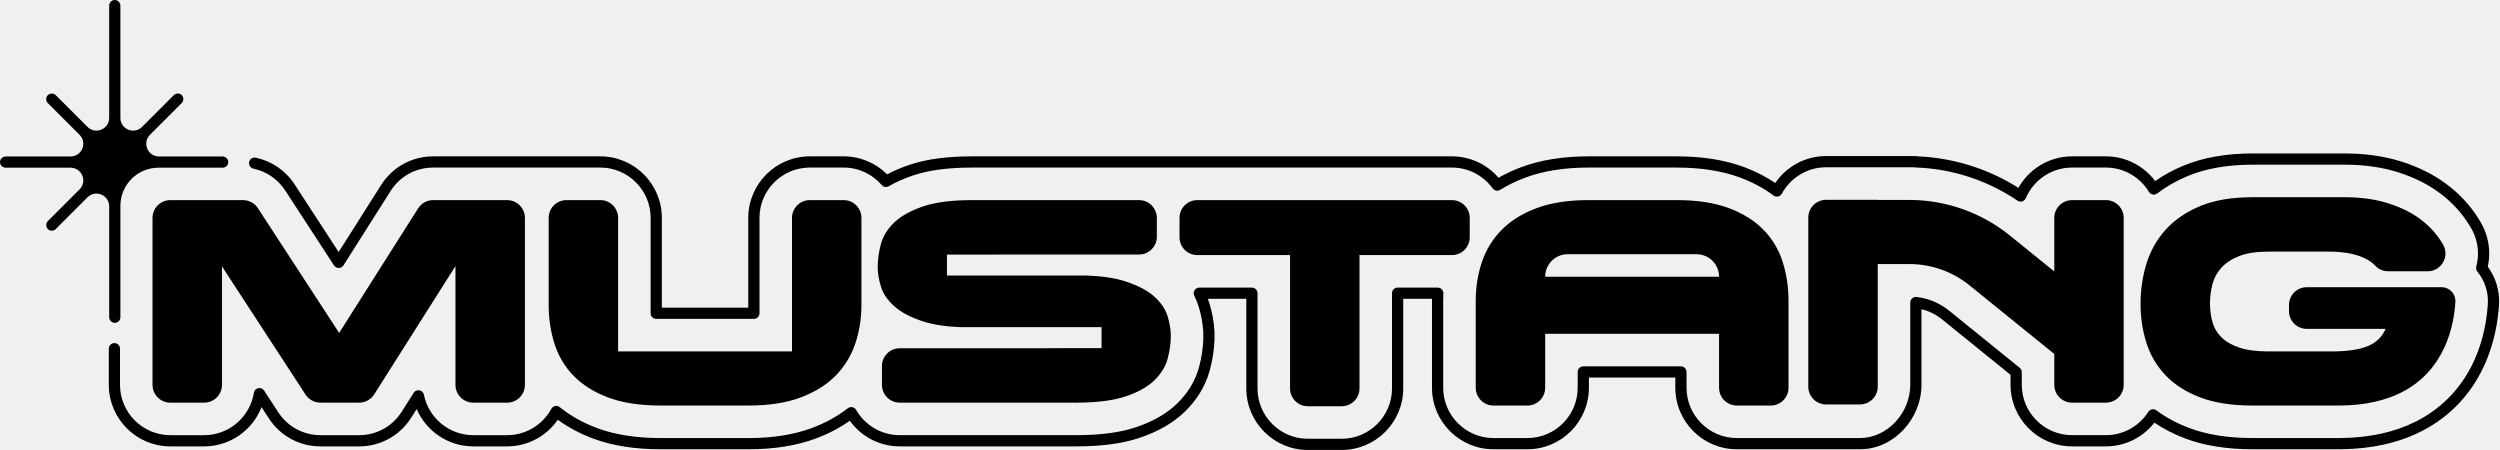
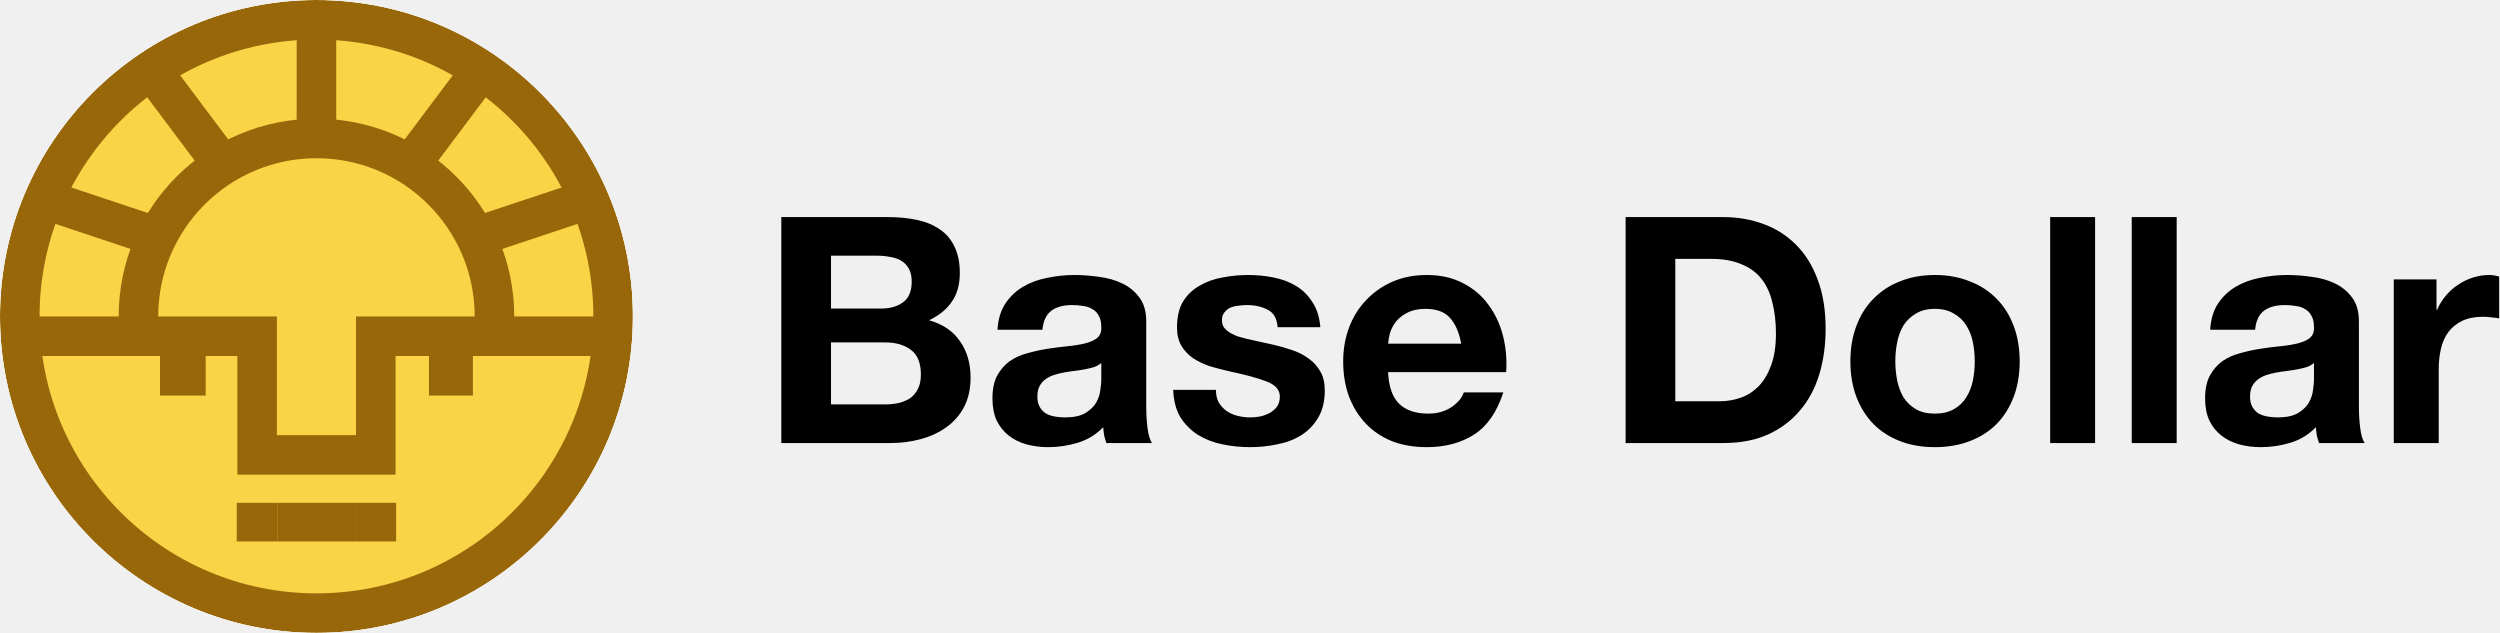
- <svg xmlns="http://www.w3.org/2000/svg" width="1389" height="250" viewBox="0 0 1389 250" fill="none">
-   <path d="M1302.62 85.262C1313.81 85.262 1324.19 86.683 1333.47 89.528L1333.91 89.665L1333.91 89.665C1343.32 92.611 1351.7 96.727 1358.8 101.935L1359.14 102.184C1366.51 107.652 1372.62 114.261 1377.28 121.839L1377.5 122.201L1377.5 122.207C1377.82 122.729 1378.13 123.262 1378.44 123.794C1381.54 129.18 1383.12 135.287 1383 141.46C1382.96 143.72 1382.69 145.967 1382.2 148.163C1386.64 154.148 1388.9 161.584 1388.46 169.083C1388.46 169.09 1388.46 169.097 1388.46 169.104L1388.45 169.281C1387.94 177.696 1386.09 190.48 1380.08 203.421C1376.67 210.784 1372.26 217.454 1366.97 223.241L1366.39 223.872C1360.33 230.351 1353.15 235.698 1345.04 239.776C1332.33 246.172 1317.34 249.442 1300.55 249.603H1300.28C1299.94 249.608 1299.59 249.611 1299.25 249.611H1251.5C1237.23 249.611 1224.54 247.592 1213.84 243.52V243.519C1207.68 241.173 1202.04 238.272 1196.97 234.84C1190.72 242.841 1180.97 248.003 1170.03 248.003H1151.25C1132.4 248.003 1117.06 232.67 1117.06 213.818V208.241L1078.98 177.415C1075.63 174.707 1071.72 172.795 1067.57 171.798V213.818C1067.57 232.467 1052.43 249.613 1033.38 249.613H964.994C946.141 249.613 930.808 234.28 930.808 215.427V209.77H882.794V215.427C882.793 234.28 867.46 249.613 848.608 249.613H829.798C810.946 249.612 795.614 234.279 795.614 215.427V167.122C795.614 166.755 795.615 166.388 795.62 166.023H779.627V215.816C779.627 234.668 764.294 250.001 745.442 250.001H726.632C707.78 250.001 692.447 234.668 692.447 215.816V166.023H671.089C671.42 166.905 671.722 167.796 671.995 168.699L671.996 168.702C673.585 173.979 674.515 179.164 674.743 184.128L674.765 184.614C674.767 184.661 674.768 184.71 674.768 184.757V188.596C674.768 188.635 674.768 188.674 674.766 188.712L674.752 189.114V189.115C674.548 194.501 673.687 200.036 672.204 205.567L671.977 206.38C669.569 214.761 664.932 222.287 658.268 228.76C651.82 235.022 643.287 239.885 633.025 243.304L632.121 243.599C622.721 246.592 611.489 248.006 597.935 248.006H499.895C488.476 248.006 478.356 242.38 472.148 233.77C466.519 237.759 460.166 241.072 453.165 243.673C442.473 247.644 429.929 249.616 415.926 249.616H367.057C352.83 249.616 340.184 247.641 329.529 243.656C322.234 240.928 315.663 237.432 309.902 233.208C303.733 242.136 293.421 248.008 281.755 248.008H262.949C248.857 248.008 236.741 239.447 231.512 227.256L228.435 232.116C222.134 242.063 211.331 248.008 199.556 248.008H178.042C166.446 248.008 155.733 242.202 149.401 232.489L145.306 226.209C140.334 238.954 127.93 248.008 113.442 248.008H94.632C75.78 248.008 60.448 232.675 60.448 213.823V193.741C60.448 192.021 61.841 190.627 63.561 190.626C65.281 190.626 66.675 192.021 66.675 193.741V213.823C66.675 229.235 79.22 241.78 94.632 241.78H113.442C127.355 241.78 138.94 231.552 141.056 218.218C141.258 216.946 142.223 215.93 143.482 215.661C144.742 215.392 146.037 215.926 146.741 217.005L154.619 229.088C159.801 237.038 168.552 241.78 178.042 241.78H199.556C209.197 241.78 218.014 236.928 223.173 228.784L229.845 218.25L229.911 218.151C230.605 217.141 231.832 216.63 233.044 216.855C234.296 217.088 235.281 218.059 235.53 219.307C238.085 232.107 249.415 241.78 262.949 241.78H281.755C292.34 241.78 301.582 235.863 306.333 227.142C306.775 226.329 307.557 225.755 308.465 225.576C309.374 225.397 310.315 225.631 311.033 226.215C316.855 230.951 323.773 234.853 331.711 237.822L332.635 238.161C342.248 241.602 353.805 243.387 367.057 243.387H415.926C429.158 243.387 440.78 241.55 450.533 238.004L450.996 237.834C458.609 235.005 465.311 231.311 471.037 226.835C471.747 226.28 472.664 226.06 473.549 226.232C474.435 226.404 475.202 226.952 475.653 227.734C480.493 236.129 489.552 241.778 499.895 241.778H597.935C611.517 241.778 622.316 240.31 631.055 237.396H631.056C640.64 234.203 648.295 229.764 653.929 224.292C660.069 218.329 664.165 211.488 666.188 203.953C667.559 198.841 668.343 193.768 668.528 188.879L668.541 188.54V184.827L668.521 184.415V184.414C668.32 180.022 667.492 175.348 666.033 170.501C665.392 168.381 664.561 166.317 663.547 164.315C663.059 163.35 663.106 162.2 663.672 161.278C664.239 160.356 665.244 159.794 666.326 159.794H695.561C697.281 159.795 698.675 161.189 698.675 162.909V215.816C698.675 231.229 711.22 243.773 726.632 243.773H745.442C760.854 243.773 773.399 231.228 773.399 215.816V162.909C773.399 161.189 774.793 159.794 776.513 159.794H798.825C799.675 159.794 800.487 160.142 801.075 160.756C801.662 161.371 801.974 162.198 801.936 163.047C801.876 164.404 801.841 165.763 801.841 167.122V215.427C801.841 230.84 814.386 243.384 829.798 243.384H848.608C864.021 243.384 876.565 230.84 876.565 215.427V206.656C876.565 204.936 877.959 203.542 879.679 203.541H933.922C935.642 203.542 937.037 204.936 937.037 206.656V215.427C937.037 230.84 949.581 243.384 964.994 243.384H1033.38C1048.6 243.384 1061.34 229.439 1061.34 213.818V168.093C1061.34 167.206 1061.72 166.361 1062.38 165.77C1063.04 165.179 1063.92 164.898 1064.81 164.999C1071.3 165.738 1077.51 168.29 1082.65 172.377L1082.9 172.573V172.574L1122.14 204.334C1122.87 204.926 1123.29 205.816 1123.29 206.755V213.818C1123.29 229.23 1135.84 241.775 1151.25 241.775H1170.03C1179.92 241.775 1188.63 236.616 1193.61 228.826L1193.65 228.758C1194.12 228.067 1194.85 227.59 1195.67 227.439C1196.52 227.283 1197.4 227.487 1198.09 228.001C1203.32 231.878 1209.32 235.131 1216.06 237.699L1216.52 237.873C1226.25 241.499 1238 243.382 1251.5 243.382H1299.25C1299.58 243.382 1299.91 243.379 1300.24 243.374H1300.49C1316.51 243.221 1330.54 240.103 1342.24 234.212C1349.83 230.396 1356.51 225.389 1362.11 219.329L1362.37 219.04C1367.22 213.74 1371.28 207.609 1374.43 200.801L1374.94 199.675C1380.11 188.052 1381.77 176.597 1382.23 168.908L1382.23 168.893L1382.24 168.714C1382.62 162.26 1380.51 155.843 1376.41 150.866C1375.77 150.088 1375.55 149.049 1375.81 148.077C1376.4 145.879 1376.73 143.615 1376.77 141.343V141.341C1376.87 136.31 1375.58 131.316 1373.04 126.901C1372.76 126.412 1372.47 125.918 1372.17 125.423C1367.92 118.412 1362.29 112.276 1355.43 107.185C1348.88 102.327 1341.03 98.421 1332.05 95.609C1323.36 92.89 1313.46 91.491 1302.62 91.491H1251.5C1237.6 91.491 1225.53 93.639 1215.56 97.775C1209.21 100.412 1203.52 103.668 1198.53 107.488C1197.83 108.026 1196.93 108.241 1196.06 108.077C1195.19 107.913 1194.43 107.386 1193.97 106.628C1189.06 98.517 1180.17 93.098 1170.04 93.098H1151.25C1139.72 93.098 1129.79 100.117 1125.52 110.124C1125.15 110.98 1124.42 111.628 1123.53 111.89C1122.64 112.152 1121.68 112.002 1120.91 111.479C1104.23 100.162 1084.54 93.724 1064.35 93.056C1064.09 93.047 1063.83 93.006 1063.59 92.936H1014.59C1003.99 92.936 994.731 98.869 989.988 107.612C989.557 108.406 988.802 108.974 987.919 109.168C987.037 109.363 986.113 109.164 985.388 108.624C980.027 104.625 973.822 101.28 966.825 98.663C957.032 95 945.158 93.098 931.478 93.098H882.609C869.165 93.098 857.385 94.993 847.541 98.65C842.439 100.545 837.749 102.83 833.484 105.477C832.098 106.337 830.282 105.982 829.323 104.662C824.228 97.652 815.978 93.098 806.692 93.098H540.227C526.698 93.098 515.949 94.563 507.274 97.477L506.862 97.617C501.955 99.304 497.64 101.251 493.836 103.474C492.54 104.232 490.888 103.957 489.907 102.82C484.768 96.865 477.182 93.1 468.734 93.1H449.925C434.513 93.1 421.969 105.645 421.968 121.057V174.059C421.968 175.779 420.574 177.173 418.854 177.173H364.611C362.891 177.173 361.497 175.779 361.497 174.059V121.057C361.496 105.645 348.952 93.1 333.54 93.1H240.655C231.019 93.1 222.203 97.95 217.042 106.088L190.826 147.441C190.258 148.336 189.274 148.881 188.214 148.887C187.155 148.894 186.165 148.361 185.586 147.473L158.439 105.798C154.397 99.595 148.19 95.35 141.158 93.779L140.823 93.706L140.744 93.689C139.106 93.3 138.068 91.674 138.417 90.017C138.771 88.334 140.423 87.257 142.106 87.612C150.885 89.46 158.645 94.706 163.658 102.4L188.16 140.013L211.782 102.752C218.085 92.814 228.886 86.872 240.655 86.872H333.54C352.392 86.872 367.725 102.205 367.725 121.057V170.946H415.74V121.057C415.74 102.205 431.073 86.872 449.925 86.872H468.734C478.154 86.872 486.693 90.703 492.877 96.876C496.51 94.93 500.488 93.222 504.836 91.727L505.29 91.574C514.816 88.373 526.291 86.87 540.227 86.87H806.692C817.038 86.87 826.319 91.493 832.586 98.762C836.561 96.487 840.828 94.5 845.371 92.812L845.874 92.627C856.453 88.78 868.823 86.87 882.609 86.87H931.478C945.705 86.87 958.351 88.844 969.006 92.83L969.708 93.094C975.776 95.42 981.335 98.283 986.335 101.66C992.491 92.646 1002.85 86.707 1014.59 86.707H1064.46C1064.8 86.707 1065.13 86.762 1065.43 86.864C1085.3 87.677 1104.68 93.764 1121.42 104.37C1127.28 93.941 1138.45 86.87 1151.25 86.87H1170.04C1181.23 86.87 1191.17 92.276 1197.41 100.596C1202.18 97.266 1207.44 94.4 1213.17 92.023H1213.17C1224.07 87.504 1236.98 85.262 1251.5 85.262H1302.62ZM806.69 111.182C812.148 111.182 816.575 115.607 816.575 121.068V131.837C816.575 137.298 812.151 141.725 806.69 141.725H755.33V215.816C755.33 221.277 750.902 225.704 745.441 225.704H726.632C721.174 225.704 716.747 221.277 716.747 215.816V141.725H665.224C659.766 141.725 655.339 137.298 655.339 131.837V121.068C655.339 115.61 659.763 111.182 665.224 111.182H806.69ZM931.478 111.179C942.945 111.179 952.617 112.657 960.495 115.602C968.372 118.547 974.777 122.538 979.705 127.578L979.71 127.582C984.64 132.617 988.205 138.539 990.4 145.345C992.597 152.149 993.696 159.411 993.696 167.126V215.432C993.696 220.893 989.271 225.321 983.81 225.321H965.002C959.541 225.321 955.113 220.893 955.113 215.432V185.475H858.499V215.432C858.499 220.893 854.072 225.321 848.611 225.321H829.801C824.343 225.321 819.917 220.893 819.917 215.432V167.126C819.917 159.516 821.067 152.308 823.372 145.504C825.676 138.696 829.349 132.749 834.383 127.66C839.423 122.568 845.905 118.549 853.835 115.602C861.767 112.655 871.356 111.179 882.609 111.179H931.478ZM1302.62 109.575C1311.62 109.575 1319.63 110.677 1326.65 112.872C1333.67 115.069 1339.67 118.015 1344.66 121.712C1349.64 125.409 1353.66 129.779 1356.72 134.814C1356.94 135.185 1357.16 135.559 1357.38 135.933C1361.17 142.512 1356.39 150.729 1348.79 150.729H1326.89C1324.17 150.729 1321.53 149.64 1319.69 147.629C1317.94 145.711 1315.44 144.092 1312.19 142.769C1307.31 140.786 1301.18 139.794 1293.78 139.794H1260.51C1253.86 139.794 1248.45 140.599 1244.27 142.206C1240.09 143.812 1236.77 145.958 1234.3 148.636C1231.84 151.314 1230.15 154.398 1229.24 157.878C1228.33 161.361 1227.87 164.924 1227.87 168.569C1227.87 172.214 1228.33 175.669 1229.24 178.938C1230.15 182.209 1231.84 185.046 1234.3 187.458C1236.77 189.869 1240.09 191.773 1244.27 193.166C1248.45 194.561 1253.86 195.255 1260.51 195.255H1295.39C1303.96 195.255 1310.63 194.291 1315.4 192.363C1320.17 190.432 1323.52 187.219 1325.45 182.717H1281.64C1276.18 182.717 1271.76 178.289 1271.76 172.829V169.454C1271.76 163.995 1276.18 159.568 1281.64 159.568H1356.53V159.571C1360.94 159.571 1364.46 163.28 1364.2 167.684C1364.2 167.734 1364.19 167.784 1364.19 167.833C1363.41 180.813 1358.59 205.766 1334.12 218.081C1325.51 222.413 1314.47 225.178 1300.32 225.313C1299.96 225.315 1299.61 225.321 1299.24 225.321H1251.5C1240.03 225.321 1230.36 223.818 1222.48 220.819C1214.61 217.819 1208.2 213.746 1203.27 208.601C1198.34 203.457 1194.78 197.458 1192.58 190.597C1190.39 183.739 1189.29 176.448 1189.29 168.733C1189.29 161.018 1190.39 153.596 1192.58 146.468C1194.78 139.343 1198.34 133.045 1203.27 127.58C1208.2 122.114 1214.61 117.749 1222.48 114.478C1230.36 111.21 1240.03 109.575 1251.5 109.575H1302.62ZM468.724 111.176C474.185 111.176 478.612 115.601 478.612 121.062V169.369C478.612 176.979 477.461 184.186 475.157 190.99C472.852 197.798 469.182 203.746 464.145 208.835C459.105 213.928 452.623 217.946 444.693 220.893C436.761 223.84 427.172 225.315 415.919 225.315H367.049C355.582 225.315 345.911 223.84 338.034 220.893C330.156 217.948 323.751 213.957 318.823 208.917C313.893 203.883 310.328 197.961 308.133 191.155C305.936 184.351 304.837 177.089 304.837 169.374V121.067C304.838 115.609 309.264 111.182 314.725 111.182H333.534C338.992 111.182 343.419 115.606 343.419 121.067V195.255H440.034V121.067C440.034 115.609 444.462 111.182 449.922 111.182H468.731L468.724 111.176ZM1043.27 111.084H1060.87C1081.12 111.085 1100.94 118.103 1116.68 130.843L1141.36 150.821V121.067C1141.36 115.609 1145.79 111.182 1151.25 111.182H1170.03L1170.04 111.184C1175.5 111.184 1179.92 115.609 1179.92 121.07V213.826C1179.92 219.286 1175.5 223.713 1170.04 223.713H1151.25C1145.79 223.713 1141.36 219.286 1141.36 213.826V196.656L1094.27 158.534C1084.85 150.91 1072.99 146.71 1060.87 146.71H1043.27V214.822C1043.27 220.283 1038.84 224.709 1033.38 224.709H1014.58C1009.12 224.709 1004.69 220.283 1004.69 214.822V120.908C1004.69 115.449 1009.12 111.022 1014.58 111.022H1043.27V111.084ZM632.857 111.182C638.318 111.182 642.745 115.607 642.745 121.068V131.516C642.745 136.977 638.318 141.404 632.857 141.404H558.868C555.178 141.404 551.87 141.421 548.94 141.454H526.128V153.098H604.105C612.65 153.442 619.73 154.525 625.342 156.354C632.253 158.606 637.585 161.419 641.336 164.794C645.086 168.17 647.55 171.815 648.731 175.726C649.755 179.122 650.333 182.296 650.467 185.246V188.2C650.333 191.775 649.752 195.465 648.731 199.279C647.55 203.676 645.086 207.694 641.336 211.336C637.585 214.981 632.256 217.954 625.342 220.258C618.429 222.563 609.291 223.713 597.934 223.713H499.894C494.433 223.713 490.006 219.286 490.006 213.826V203.377C490.006 197.919 494.433 193.492 499.894 193.492H579.287C585.694 193.492 590.993 193.467 595.188 193.415H612.022V181.77H533.427C525.077 181.401 518.175 180.328 512.732 178.541C505.873 176.289 500.566 173.477 496.817 170.101C493.065 166.725 490.602 163.083 489.423 159.169C488.243 155.258 487.655 151.64 487.655 148.317C487.655 144.244 488.243 140.011 489.423 135.617C490.602 131.225 493.065 127.233 496.817 123.641C500.566 120.051 505.871 117.078 512.732 114.719C519.588 112.363 528.751 111.182 540.22 111.182H632.857ZM135.006 111.182C138.35 111.182 141.466 112.871 143.29 115.671L188.432 184.969L232.301 115.776C234.115 112.916 237.266 111.182 240.652 111.182H281.755C287.216 111.182 291.644 115.607 291.644 121.068V213.823C291.644 219.284 287.216 223.711 281.755 223.711H262.947C257.486 223.711 253.058 219.284 253.058 213.823V147.833L207.904 219.115C206.093 221.977 202.941 223.711 199.553 223.711H178.039C174.696 223.711 171.582 222.022 169.755 219.222L123.328 147.994V213.823C123.328 219.284 118.9 223.711 113.439 223.711H94.63C89.169 223.711 84.743 219.284 84.743 213.823V121.068C84.743 115.609 89.169 111.182 94.63 111.182H135.006ZM63.833 0C65.549 0.03 66.889 1.503 66.889 3.217V65.492C66.889 71.782 74.495 74.934 78.945 70.485L96.576 52.854C97.804 51.623 99.832 51.663 101.02 52.896C102.208 54.129 102.118 56.117 100.905 57.331L83.346 74.889C78.897 79.339 82.049 86.944 88.339 86.944H123.584L123.591 86.942C125.305 86.942 126.775 88.252 126.807 89.999C126.84 91.745 125.432 93.17 123.693 93.17H88.078C76.376 93.17 66.892 102.654 66.892 114.356V176.254C66.892 177.993 65.437 179.399 63.72 179.369C62.004 179.339 60.664 177.866 60.664 176.152V114.625C60.664 108.335 53.057 105.183 48.608 109.632L30.977 127.263C30.369 127.871 29.572 128.175 28.775 128.175C27.978 128.175 27.181 127.871 26.573 127.263C25.36 126.053 25.427 124.005 26.637 122.794L44.204 105.228C48.653 100.779 45.501 93.172 39.211 93.172H3.115C1.376 93.172 -0.032 91.748 0.001 90.001C0.03 88.285 1.503 86.944 3.217 86.944H39.209C45.499 86.944 48.65 79.339 44.201 74.889L26.57 57.258C25.342 56.028 25.355 54.027 26.613 52.814C27.846 51.626 29.834 51.715 31.047 52.928L48.606 70.487C53.055 74.936 60.66 71.785 60.661 65.495V3.115C60.661 1.376 62.116 -0.029 63.833 0ZM870.995 141.245C864.091 141.245 858.494 146.84 858.494 153.746H955.106C955.106 146.842 949.51 141.245 942.604 141.245H870.995Z" fill="black" />
+ <svg xmlns="http://www.w3.org/2000/svg" width="158" height="40" viewBox="0 0 158 40" fill="none">
+   <g clip-path="url(#clip0_2579_4185)">
+     <mask id="mask0_2579_4185" style="mask-type:luminance" maskUnits="userSpaceOnUse" x="0" y="0" width="40" height="40">
+       <path d="M40 0H0V40H40V0Z" fill="white" />
+     </mask>
+     <g mask="url(#mask0_2579_4185)">
+       <path d="M40 20C40 31.046 31.046 40 20 40C8.954 40 0 31.046 0 20C0 8.954 8.954 0 20 0C31.046 0 40 8.954 40 20Z" fill="#FAD447" />
+       <path d="M10.111 25H13V22.444H10.111V25Z" fill="#98670A" />
+       <path d="M29.887 25H27.109V22.444H29.887V25Z" fill="#98670A" />
+       <path d="M38.75 20V22.5H31.25V20H38.75Z" fill="#98670A" />
+       <path d="M22.5 27.5V20H30C30 14.477 25.523 10 20 10C14.477 10 10 14.477 10 20H17.5V27.5H22.5Z" fill="#FAD447" />
+       <path d="M8.75 20V22.5H1.25V20H8.75Z" fill="#98670A" />
+       <path d="M21.25 1.25V8.75H18.75V1.25H21.25Z" fill="#98670A" />
+       <path d="M14.756 9.251L12.754 10.75L9.004 5.75L11.006 4.251L14.756 9.251Z" fill="#98670A" />
+       <path d="M25.246 9.251L27.248 10.75L30.998 5.75L28.996 4.251L25.246 9.251Z" fill="#98670A" />
+       <path d="M29.598 13.813L30.389 16.186L37.889 13.687L37.098 11.313L29.598 13.813Z" fill="#98670A" />
+       <path d="M10.4 13.813L9.609 16.186L2.109 13.687L2.9 11.313L10.4 13.813Z" fill="#98670A" />
+       <path d="M17.556 34.22H14.961V31.777H17.556V34.22Z" fill="#98670A" />
+       <path d="M25.037 34.22H22.441V31.777H25.037V34.22Z" fill="#98670A" />
+       <path d="M22.444 34.22H17.559V31.777H22.444V34.22Z" fill="#98670A" />
+       <path d="M37.5 20C37.5 10.335 29.665 2.5 20 2.5C10.335 2.5 2.5 10.335 2.5 20C2.5 29.665 10.335 37.5 20 37.5V40C8.954 40 0 31.046 0 20C0 8.954 8.954 0 20 0C31.046 0 40 8.954 40 20C40 31.046 31.046 40 20 40V37.5C29.665 37.5 37.5 29.665 37.5 20Z" fill="#98670A" />
+       <path d="M20 7.5C26.904 7.5 32.5 13.096 32.5 20V22.5H25V30H15V22.5H7.5V20C7.5 13.096 13.096 7.5 20 7.5ZM22.5 27.5V20H30C30 14.477 25.523 10 20 10C14.477 10 10 14.477 10 20H17.5V27.5H22.5Z" fill="#98670A" />
+     </g>
+   </g>
+   <path d="M52.52 19.5H55.7C56.26 19.5 56.72 19.367 57.08 19.1C57.44 18.833 57.62 18.4 57.62 17.8C57.62 17.467 57.56 17.193 57.44 16.98C57.32 16.767 57.16 16.6 56.96 16.48C56.76 16.36 56.527 16.28 56.26 16.24C56.007 16.187 55.74 16.16 55.46 16.16H52.52V19.5ZM49.38 13.72H56.1C56.78 13.72 57.4 13.78 57.96 13.9C58.52 14.02 59 14.22 59.4 14.5C59.8 14.767 60.107 15.127 60.32 15.58C60.547 16.033 60.66 16.593 60.66 17.26C60.66 17.98 60.493 18.58 60.16 19.06C59.84 19.54 59.36 19.933 58.72 20.24C59.6 20.493 60.253 20.94 60.68 21.58C61.12 22.207 61.34 22.967 61.34 23.86C61.34 24.58 61.2 25.207 60.92 25.74C60.64 26.26 60.26 26.687 59.78 27.02C59.313 27.353 58.773 27.6 58.16 27.76C57.56 27.92 56.94 28 56.3 28H49.38V13.72ZM52.52 25.56H55.88C56.187 25.56 56.48 25.533 56.76 25.48C57.04 25.413 57.287 25.313 57.5 25.18C57.713 25.033 57.88 24.84 58 24.6C58.133 24.36 58.2 24.053 58.2 23.68C58.2 22.947 57.993 22.427 57.58 22.12C57.167 21.8 56.62 21.64 55.94 21.64H52.52V25.56ZM63.042 20.84C63.082 20.173 63.249 19.62 63.542 19.18C63.835 18.74 64.209 18.387 64.662 18.12C65.115 17.853 65.622 17.667 66.182 17.56C66.755 17.44 67.329 17.38 67.902 17.38C68.422 17.38 68.949 17.42 69.482 17.5C70.015 17.567 70.502 17.707 70.942 17.92C71.382 18.133 71.742 18.433 72.022 18.82C72.302 19.193 72.442 19.693 72.442 20.32V25.7C72.442 26.167 72.469 26.613 72.522 27.04C72.575 27.467 72.669 27.787 72.802 28H69.922C69.869 27.84 69.822 27.68 69.782 27.52C69.755 27.347 69.735 27.173 69.722 27C69.269 27.467 68.735 27.793 68.122 27.98C67.509 28.167 66.882 28.26 66.242 28.26C65.749 28.26 65.289 28.2 64.862 28.08C64.435 27.96 64.062 27.773 63.742 27.52C63.422 27.267 63.169 26.947 62.982 26.56C62.809 26.173 62.722 25.713 62.722 25.18C62.722 24.593 62.822 24.113 63.022 23.74C63.235 23.353 63.502 23.047 63.822 22.82C64.155 22.593 64.529 22.427 64.942 22.32C65.369 22.2 65.795 22.107 66.222 22.04C66.649 21.973 67.069 21.92 67.482 21.88C67.895 21.84 68.262 21.78 68.582 21.7C68.902 21.62 69.155 21.507 69.342 21.36C69.529 21.2 69.615 20.973 69.602 20.68C69.602 20.373 69.549 20.133 69.442 19.96C69.349 19.773 69.215 19.633 69.042 19.54C68.882 19.433 68.689 19.367 68.462 19.34C68.249 19.3 68.015 19.28 67.762 19.28C67.202 19.28 66.762 19.4 66.442 19.64C66.122 19.88 65.935 20.28 65.882 20.84H63.042ZM69.602 22.94C69.482 23.047 69.329 23.133 69.142 23.2C68.969 23.253 68.775 23.3 68.562 23.34C68.362 23.38 68.149 23.413 67.922 23.44C67.695 23.467 67.469 23.5 67.242 23.54C67.029 23.58 66.815 23.633 66.602 23.7C66.402 23.767 66.222 23.86 66.062 23.98C65.915 24.087 65.795 24.227 65.702 24.4C65.609 24.573 65.562 24.793 65.562 25.06C65.562 25.313 65.609 25.527 65.702 25.7C65.795 25.873 65.922 26.013 66.082 26.12C66.242 26.213 66.429 26.28 66.642 26.32C66.855 26.36 67.075 26.38 67.302 26.38C67.862 26.38 68.295 26.287 68.602 26.1C68.909 25.913 69.135 25.693 69.282 25.44C69.429 25.173 69.515 24.907 69.542 24.64C69.582 24.373 69.602 24.16 69.602 24V22.94ZM76.846 24.64C76.846 24.947 76.906 25.213 77.026 25.44C77.16 25.653 77.326 25.833 77.526 25.98C77.726 26.113 77.953 26.213 78.206 26.28C78.473 26.347 78.746 26.38 79.026 26.38C79.226 26.38 79.433 26.36 79.646 26.32C79.873 26.267 80.073 26.193 80.246 26.1C80.433 25.993 80.586 25.86 80.706 25.7C80.826 25.527 80.886 25.313 80.886 25.06C80.886 24.633 80.6 24.313 80.026 24.1C79.466 23.887 78.68 23.673 77.666 23.46C77.253 23.367 76.846 23.26 76.446 23.14C76.06 23.007 75.713 22.84 75.406 22.64C75.1 22.427 74.853 22.167 74.666 21.86C74.48 21.54 74.386 21.153 74.386 20.7C74.386 20.033 74.513 19.487 74.766 19.06C75.033 18.633 75.38 18.3 75.806 18.06C76.233 17.807 76.713 17.633 77.246 17.54C77.78 17.433 78.326 17.38 78.886 17.38C79.446 17.38 79.986 17.433 80.506 17.54C81.04 17.647 81.513 17.827 81.926 18.08C82.34 18.333 82.68 18.673 82.946 19.1C83.226 19.513 83.393 20.04 83.446 20.68H80.746C80.706 20.133 80.5 19.767 80.126 19.58C79.753 19.38 79.313 19.28 78.806 19.28C78.646 19.28 78.473 19.293 78.286 19.32C78.1 19.333 77.926 19.373 77.766 19.44C77.62 19.507 77.493 19.607 77.386 19.74C77.28 19.86 77.226 20.027 77.226 20.24C77.226 20.493 77.32 20.7 77.506 20.86C77.693 21.02 77.933 21.153 78.226 21.26C78.533 21.353 78.88 21.44 79.266 21.52C79.653 21.6 80.046 21.687 80.446 21.78C80.86 21.873 81.26 21.987 81.646 22.12C82.046 22.253 82.4 22.433 82.706 22.66C83.013 22.873 83.26 23.147 83.446 23.48C83.633 23.8 83.726 24.2 83.726 24.68C83.726 25.36 83.586 25.933 83.306 26.4C83.04 26.853 82.686 27.22 82.246 27.5C81.806 27.78 81.3 27.973 80.726 28.08C80.166 28.2 79.593 28.26 79.006 28.26C78.406 28.26 77.82 28.2 77.246 28.08C76.673 27.96 76.16 27.76 75.706 27.48C75.266 27.2 74.9 26.833 74.606 26.38C74.326 25.913 74.173 25.333 74.146 24.64H76.846ZM92.349 21.72C92.215 21 91.975 20.453 91.629 20.08C91.295 19.707 90.782 19.52 90.089 19.52C89.635 19.52 89.255 19.6 88.949 19.76C88.655 19.907 88.415 20.093 88.229 20.32C88.055 20.547 87.929 20.787 87.849 21.04C87.782 21.293 87.742 21.52 87.729 21.72H92.349ZM87.729 23.52C87.769 24.44 88.002 25.107 88.429 25.52C88.855 25.933 89.469 26.14 90.269 26.14C90.842 26.14 91.335 26 91.749 25.72C92.162 25.427 92.415 25.12 92.509 24.8H95.009C94.609 26.04 93.995 26.927 93.169 27.46C92.342 27.993 91.342 28.26 90.169 28.26C89.355 28.26 88.622 28.133 87.969 27.88C87.315 27.613 86.762 27.24 86.309 26.76C85.855 26.28 85.502 25.707 85.249 25.04C85.009 24.373 84.889 23.64 84.889 22.84C84.889 22.067 85.015 21.347 85.269 20.68C85.522 20.013 85.882 19.44 86.349 18.96C86.815 18.467 87.369 18.08 88.009 17.8C88.662 17.52 89.382 17.38 90.169 17.38C91.049 17.38 91.815 17.553 92.469 17.9C93.122 18.233 93.655 18.687 94.069 19.26C94.495 19.833 94.802 20.487 94.989 21.22C95.175 21.953 95.242 22.72 95.189 23.52H87.729ZM105.879 25.36H108.679C109.133 25.36 109.573 25.287 109.999 25.14C110.426 24.993 110.806 24.753 111.139 24.42C111.473 24.073 111.739 23.627 111.939 23.08C112.139 22.533 112.239 21.867 112.239 21.08C112.239 20.36 112.166 19.713 112.019 19.14C111.886 18.553 111.659 18.053 111.339 17.64C111.019 17.227 110.593 16.913 110.059 16.7C109.539 16.473 108.893 16.36 108.119 16.36H105.879V25.36ZM102.739 13.72H108.899C109.819 13.72 110.673 13.867 111.459 14.16C112.259 14.453 112.946 14.893 113.519 15.48C114.106 16.067 114.559 16.8 114.879 17.68C115.213 18.56 115.379 19.593 115.379 20.78C115.379 21.82 115.246 22.78 114.979 23.66C114.713 24.54 114.306 25.3 113.759 25.94C113.226 26.58 112.553 27.087 111.739 27.46C110.939 27.82 109.993 28 108.899 28H102.739V13.72ZM119.784 22.84C119.784 23.253 119.824 23.66 119.904 24.06C119.984 24.447 120.117 24.8 120.304 25.12C120.504 25.427 120.764 25.673 121.084 25.86C121.404 26.047 121.804 26.14 122.284 26.14C122.764 26.14 123.164 26.047 123.484 25.86C123.817 25.673 124.077 25.427 124.264 25.12C124.464 24.8 124.604 24.447 124.684 24.06C124.764 23.66 124.804 23.253 124.804 22.84C124.804 22.427 124.764 22.02 124.684 21.62C124.604 21.22 124.464 20.867 124.264 20.56C124.077 20.253 123.817 20.007 123.484 19.82C123.164 19.62 122.764 19.52 122.284 19.52C121.804 19.52 121.404 19.62 121.084 19.82C120.764 20.007 120.504 20.253 120.304 20.56C120.117 20.867 119.984 21.22 119.904 21.62C119.824 22.02 119.784 22.427 119.784 22.84ZM116.944 22.84C116.944 22.013 117.07 21.267 117.324 20.6C117.577 19.92 117.937 19.347 118.404 18.88C118.87 18.4 119.43 18.033 120.084 17.78C120.737 17.513 121.47 17.38 122.284 17.38C123.097 17.38 123.83 17.513 124.484 17.78C125.15 18.033 125.717 18.4 126.184 18.88C126.65 19.347 127.01 19.92 127.264 20.6C127.517 21.267 127.644 22.013 127.644 22.84C127.644 23.667 127.517 24.413 127.264 25.08C127.01 25.747 126.65 26.32 126.184 26.8C125.717 27.267 125.15 27.627 124.484 27.88C123.83 28.133 123.097 28.26 122.284 28.26C121.47 28.26 120.737 28.133 120.084 27.88C119.43 27.627 118.87 27.267 118.404 26.8C117.937 26.32 117.577 25.747 117.324 25.08C117.07 24.413 116.944 23.667 116.944 22.84ZM129.57 13.72H132.41V28H129.57V13.72ZM134.726 13.72H137.566V28H134.726V13.72ZM139.683 20.84C139.723 20.173 139.889 19.62 140.183 19.18C140.476 18.74 140.849 18.387 141.303 18.12C141.756 17.853 142.263 17.667 142.823 17.56C143.396 17.44 143.969 17.38 144.543 17.38C145.063 17.38 145.589 17.42 146.123 17.5C146.656 17.567 147.143 17.707 147.583 17.92C148.023 18.133 148.383 18.433 148.663 18.82C148.943 19.193 149.083 19.693 149.083 20.32V25.7C149.083 26.167 149.109 26.613 149.163 27.04C149.216 27.467 149.309 27.787 149.443 28H146.563C146.509 27.84 146.463 27.68 146.423 27.52C146.396 27.347 146.376 27.173 146.363 27C145.909 27.467 145.376 27.793 144.763 27.98C144.149 28.167 143.523 28.26 142.883 28.26C142.389 28.26 141.929 28.2 141.503 28.08C141.076 27.96 140.703 27.773 140.383 27.52C140.063 27.267 139.809 26.947 139.623 26.56C139.449 26.173 139.363 25.713 139.363 25.18C139.363 24.593 139.463 24.113 139.663 23.74C139.876 23.353 140.143 23.047 140.463 22.82C140.796 22.593 141.169 22.427 141.583 22.32C142.009 22.2 142.436 22.107 142.863 22.04C143.289 21.973 143.709 21.92 144.123 21.88C144.536 21.84 144.903 21.78 145.223 21.7C145.543 21.62 145.796 21.507 145.983 21.36C146.169 21.2 146.256 20.973 146.243 20.68C146.243 20.373 146.189 20.133 146.083 19.96C145.989 19.773 145.856 19.633 145.683 19.54C145.523 19.433 145.329 19.367 145.103 19.34C144.889 19.3 144.656 19.28 144.403 19.28C143.843 19.28 143.403 19.4 143.083 19.64C142.763 19.88 142.576 20.28 142.523 20.84H139.683ZM146.243 22.94C146.123 23.047 145.969 23.133 145.783 23.2C145.609 23.253 145.416 23.3 145.203 23.34C145.003 23.38 144.789 23.413 144.563 23.44C144.336 23.467 144.109 23.5 143.883 23.54C143.669 23.58 143.456 23.633 143.243 23.7C143.043 23.767 142.863 23.86 142.703 23.98C142.556 24.087 142.436 24.227 142.343 24.4C142.249 24.573 142.203 24.793 142.203 25.06C142.203 25.313 142.249 25.527 142.343 25.7C142.436 25.873 142.563 26.013 142.723 26.12C142.883 26.213 143.069 26.28 143.283 26.32C143.496 26.36 143.716 26.38 143.943 26.38C144.503 26.38 144.936 26.287 145.243 26.1C145.549 25.913 145.776 25.693 145.923 25.44C146.069 25.173 146.156 24.907 146.183 24.64C146.223 24.373 146.243 24.16 146.243 24V22.94ZM151.287 17.66H153.987V19.58H154.027C154.16 19.26 154.34 18.967 154.567 18.7C154.794 18.42 155.054 18.187 155.347 18C155.64 17.8 155.954 17.647 156.287 17.54C156.62 17.433 156.967 17.38 157.327 17.38C157.514 17.38 157.72 17.413 157.947 17.48V20.12C157.814 20.093 157.654 20.073 157.467 20.06C157.28 20.033 157.1 20.02 156.927 20.02C156.407 20.02 155.967 20.107 155.607 20.28C155.247 20.453 154.954 20.693 154.727 21C154.514 21.293 154.36 21.64 154.267 22.04C154.174 22.44 154.127 22.873 154.127 23.34V28H151.287V17.66Z" fill="#000000" />
+   <defs>
+     <clipPath id="clip0_2579_4185">
+       <rect width="40" height="40" rx="20" fill="white" />
+     </clipPath>
+   </defs>
</svg>
